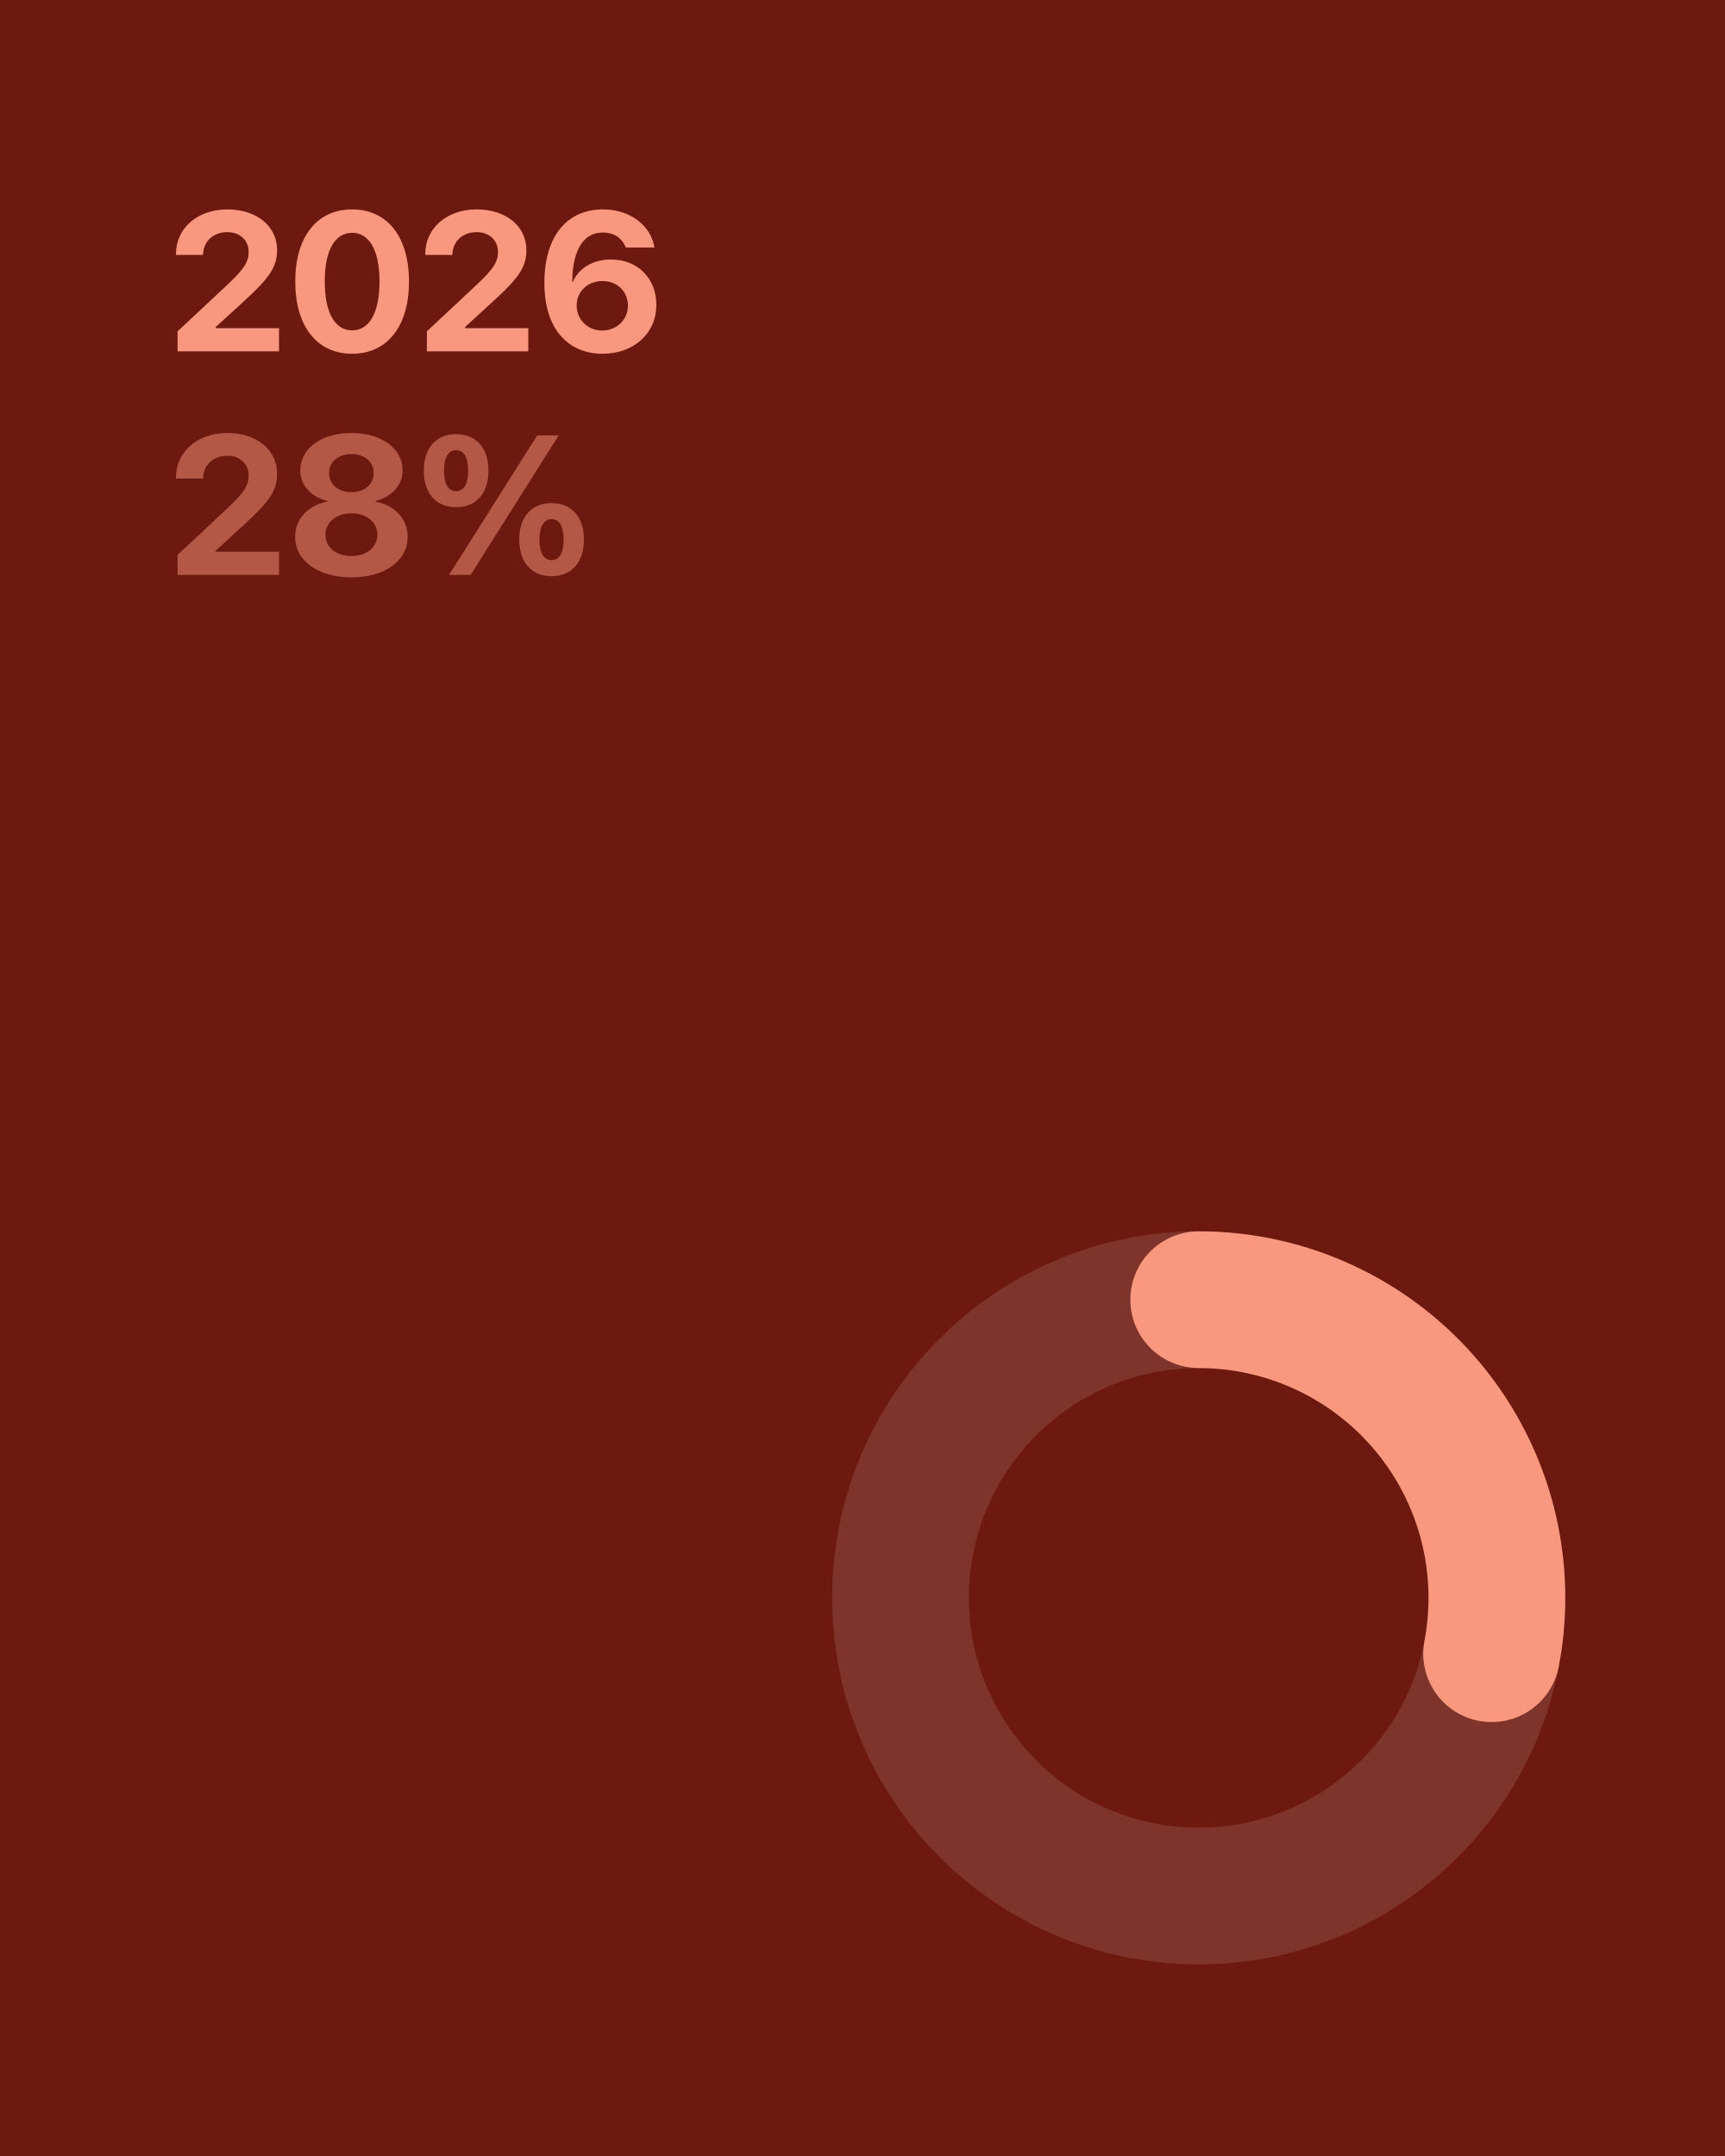
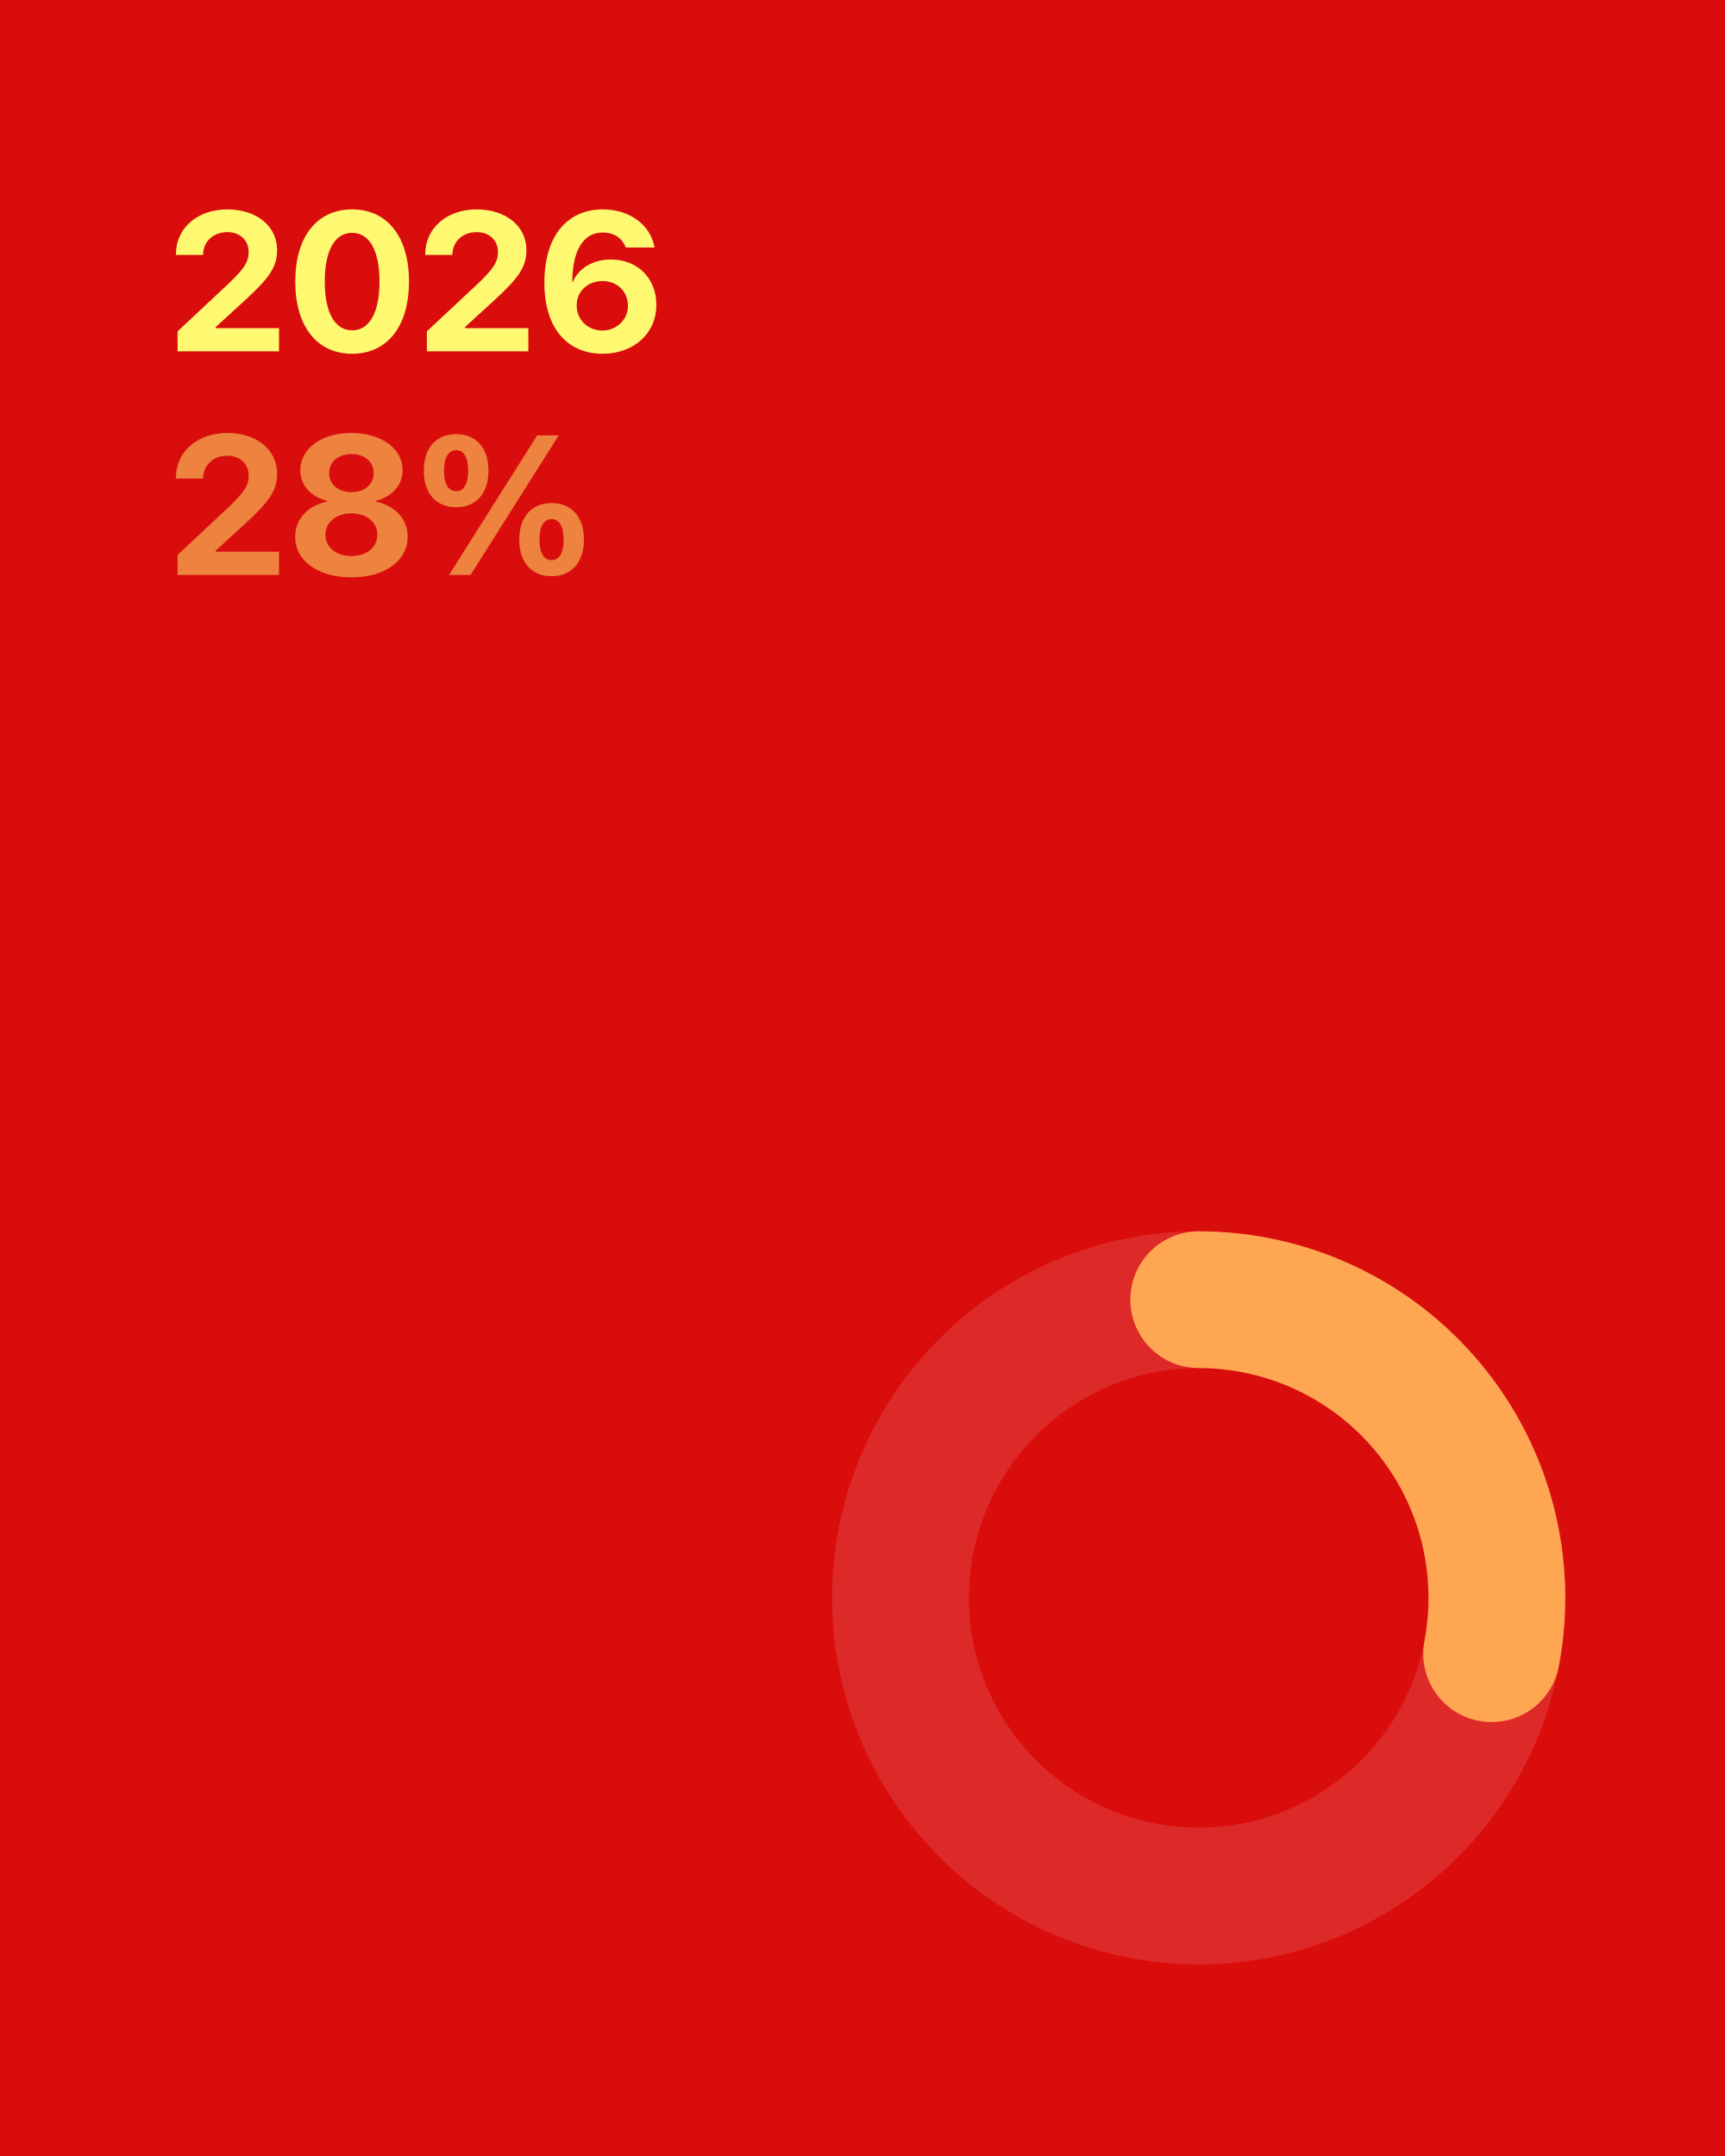
<svg xmlns="http://www.w3.org/2000/svg" viewBox="0 0 1080 1350" width="1080" height="1350">
-   <rect width="1080" height="1350" fill="#6D190F" />
-   <circle opacity="0.12" cx="750.5" cy="1000.5" r="186.692" fill="none" stroke="#FFFFFF" stroke-width="85.617" />
-   <path d="M750.5 813.808 A186.692 186.692 0 0 1 933.885 1035.483" fill="none" stroke="#F9987E" stroke-width="85.617" stroke-linecap="round" stroke-linejoin="round" />
-   <path d="M111.18 220L174.69 220L174.69 205.47L135.09 205.47L135.09 204.74L153.38 188.03C168.45 174.17 173.48 167.26 173.48 156.67L173.48 156.55C173.48 141.65 160.76 131.12 142.30 131.12C123.83 131.12 110.15 142.68 110.15 159.15L110.15 159.63L127.10 159.63L127.16 159.09C127.40 151.22 133.46 145.35 142.42 145.35C150.17 145.35 155.62 150.43 155.68 157.58L155.68 157.70C155.68 163.75 153.32 168.05 142.05 178.59L111.18 207.47ZM220.46 221.51C242.62 221.51 256.06 204.14 256.06 176.35L256.06 176.22C256.06 148.43 242.62 131.12 220.46 131.12C198.30 131.12 184.86 148.43 184.86 176.22L184.86 176.35C184.86 204.14 198.30 221.51 220.46 221.51ZM220.46 206.86C209.56 206.86 203.33 195.54 203.33 176.35L203.33 176.22C203.33 157.03 209.56 145.77 220.46 145.77C231.36 145.77 237.60 157.03 237.60 176.22L237.60 176.35C237.60 195.54 231.36 206.86 220.46 206.86ZM267.27 220L330.78 220L330.78 205.47L291.18 205.47L291.18 204.74L309.47 188.03C324.54 174.17 329.57 167.26 329.57 156.67L329.57 156.55C329.57 141.65 316.85 131.12 298.39 131.12C279.92 131.12 266.24 142.68 266.24 159.15L266.24 159.63L283.19 159.63L283.25 159.09C283.49 151.22 289.55 145.35 298.51 145.35C306.26 145.35 311.71 150.43 311.77 157.58L311.77 157.70C311.77 163.75 309.41 168.05 298.14 178.59L267.27 207.47ZM377.28 221.51C396.71 221.51 410.94 208.80 410.94 190.94L410.94 190.82C410.94 174.47 399.38 162.48 382.49 162.48C370.68 162.48 362.08 168.41 358.63 176.53L358.27 176.53C358.27 175.62 358.33 174.41 358.39 173.20C359.05 157.76 364.63 145.59 377.40 145.59C384.54 145.59 389.39 149.16 391.57 154.43L391.75 154.97L409.79 154.97L409.67 154.37C407.07 140.87 394.35 131.12 377.46 131.12C354.70 131.12 340.83 148.31 340.83 176.95L340.83 177.07C340.83 206.68 356.21 221.51 377.28 221.51ZM361.05 191.36L361.05 191.24C361.05 182.34 368.08 175.98 377.22 175.98C386.30 175.98 393.14 182.40 393.14 191.48L393.14 191.60C393.14 200.20 385.94 206.98 377.04 206.98C368.08 206.98 361.05 200.14 361.05 191.36Z" fill="#F9987E" />
-   <path d="M111.18 360L174.69 360L174.69 345.47L135.09 345.47L135.09 344.74L153.38 328.03C168.45 314.17 173.48 307.26 173.48 296.67L173.48 296.55C173.48 281.65 160.76 271.12 142.30 271.12C123.83 271.12 110.15 282.68 110.15 299.15L110.15 299.63L127.10 299.63L127.16 299.09C127.40 291.22 133.46 285.35 142.42 285.35C150.17 285.35 155.62 290.43 155.68 297.58L155.68 297.70C155.68 303.75 153.32 308.05 142.05 318.59L111.18 347.47ZM220.04 361.51C240.87 361.51 255.22 351.16 255.22 336.14L255.22 336.02C255.22 324.70 246.80 316.35 235.12 314.04L235.12 313.68C245.17 311.20 252.07 303.87 252.07 294.55L252.07 294.43C252.07 280.93 238.87 271.12 220.04 271.12C201.15 271.12 188.01 280.93 188.01 294.43L188.01 294.55C188.01 303.87 194.85 311.20 204.96 313.68L204.96 314.04C193.22 316.35 184.80 324.70 184.80 336.02L184.80 336.14C184.80 351.16 199.21 361.51 220.04 361.51ZM220.04 308.17C211.80 308.17 206.05 303.27 206.05 296.24L206.05 296.12C206.05 289.16 211.87 284.32 220.04 284.32C228.21 284.32 233.96 289.16 233.96 296.12L233.96 296.24C233.96 303.27 228.27 308.17 220.04 308.17ZM220.04 348.19C210.47 348.19 203.75 342.62 203.75 334.93L203.75 334.81C203.75 327.06 210.41 321.43 220.04 321.43C229.67 321.43 236.27 327.06 236.27 334.81L236.27 334.93C236.27 342.62 229.54 348.19 220.04 348.19ZM285.61 317.62C298.14 317.62 305.83 308.84 305.83 294.73L305.83 294.67C305.83 280.62 298.14 271.84 285.61 271.84C273.02 271.84 265.33 280.62 265.33 294.67L265.33 294.73C265.33 308.84 273.02 317.62 285.61 317.62ZM294.63 360L349.79 272.63L336.35 272.63L281.13 360ZM285.61 307.57C280.71 307.57 277.98 303.03 277.98 294.73L277.98 294.67C277.98 286.44 280.71 281.89 285.61 281.89C290.46 281.89 293.12 286.44 293.12 294.67L293.12 294.73C293.12 303.03 290.46 307.57 285.61 307.57ZM345.37 360.79C357.90 360.79 365.59 352.01 365.59 337.90L365.59 337.84C365.59 323.79 357.90 315.01 345.37 315.01C332.78 315.01 325.09 323.79 325.09 337.84L325.09 337.90C325.09 352.01 332.78 360.79 345.37 360.79ZM345.37 350.74C340.47 350.74 337.74 346.20 337.74 337.90L337.74 337.84C337.74 329.61 340.47 325.06 345.37 325.06C350.21 325.06 352.88 329.61 352.88 337.84L352.88 337.90C352.88 346.20 350.21 350.74 345.37 350.74Z" fill="#F9987E" opacity="0.5" />
+   <rect width="1080" height="1350" fill="#DA0D0D" />
+   <circle opacity="0.12" cx="750.5" cy="1000.5" r="186.692" fill="none" stroke="white" stroke-width="85.617" />
+   <path d="M750.5 813.808 A186.692 186.692 0 0 1 933.885 1035.483" fill="none" stroke="#FFA653" stroke-width="85.617" stroke-linecap="round" stroke-linejoin="round" />
+   <path d="M111.18 220L174.69 220L174.69 205.47L135.09 205.47L135.09 204.74L153.38 188.03C168.45 174.17 173.48 167.26 173.48 156.67L173.48 156.55C173.48 141.65 160.76 131.12 142.30 131.12C123.83 131.12 110.15 142.68 110.15 159.15L110.15 159.63L127.10 159.63L127.16 159.09C127.40 151.22 133.46 145.35 142.42 145.35C150.17 145.35 155.62 150.43 155.68 157.58L155.68 157.70C155.68 163.75 153.32 168.05 142.05 178.59L111.18 207.47ZM220.46 221.51C242.62 221.51 256.06 204.14 256.06 176.35L256.06 176.22C256.06 148.43 242.62 131.12 220.46 131.12C198.30 131.12 184.86 148.43 184.86 176.22L184.86 176.35C184.86 204.14 198.30 221.51 220.46 221.51ZM220.46 206.86C209.56 206.86 203.33 195.54 203.33 176.35L203.33 176.22C203.33 157.03 209.56 145.77 220.46 145.77C231.36 145.77 237.60 157.03 237.60 176.22L237.60 176.35C237.60 195.54 231.36 206.86 220.46 206.86ZM267.27 220L330.78 220L330.78 205.47L291.18 205.47L291.18 204.74L309.47 188.03C324.54 174.17 329.57 167.26 329.57 156.67L329.57 156.55C329.57 141.65 316.85 131.12 298.39 131.12C279.92 131.12 266.24 142.68 266.24 159.15L266.24 159.63L283.19 159.63L283.25 159.09C283.49 151.22 289.55 145.35 298.51 145.35C306.26 145.35 311.71 150.43 311.77 157.58L311.77 157.70C311.77 163.75 309.41 168.05 298.14 178.59L267.27 207.47ZM377.28 221.51C396.71 221.51 410.94 208.80 410.94 190.94L410.94 190.82C410.94 174.47 399.38 162.48 382.49 162.48C370.68 162.48 362.08 168.41 358.63 176.53L358.27 176.53C358.27 175.62 358.33 174.41 358.39 173.20C359.05 157.76 364.63 145.59 377.40 145.59C384.54 145.59 389.39 149.16 391.57 154.43L391.75 154.97L409.79 154.97L409.67 154.37C407.07 140.87 394.35 131.12 377.46 131.12C354.70 131.12 340.83 148.31 340.83 176.95L340.83 177.07C340.83 206.68 356.21 221.51 377.28 221.51ZM361.05 191.36L361.05 191.24C361.05 182.34 368.08 175.98 377.22 175.98C386.30 175.98 393.14 182.40 393.14 191.48L393.14 191.60C393.14 200.20 385.94 206.98 377.04 206.98C368.08 206.98 361.05 200.14 361.05 191.36Z" fill="#FFF972" />
+   <path d="M111.18 360L174.69 360L174.69 345.47L135.09 345.47L135.09 344.74L153.38 328.03C168.45 314.17 173.48 307.26 173.48 296.67L173.48 296.55C173.48 281.65 160.76 271.12 142.30 271.12C123.83 271.12 110.15 282.68 110.15 299.15L110.15 299.63L127.10 299.63L127.16 299.09C127.40 291.22 133.46 285.35 142.42 285.35C150.17 285.35 155.62 290.43 155.68 297.58L155.68 297.70C155.68 303.75 153.32 308.05 142.05 318.59L111.18 347.47ZM220.04 361.51C240.87 361.51 255.22 351.16 255.22 336.14L255.22 336.02C255.22 324.70 246.80 316.35 235.12 314.04L235.12 313.68C245.17 311.20 252.07 303.87 252.07 294.55L252.07 294.43C252.07 280.93 238.87 271.12 220.04 271.12C201.15 271.12 188.01 280.93 188.01 294.43L188.01 294.55C188.01 303.87 194.85 311.20 204.96 313.68L204.96 314.04C193.22 316.35 184.80 324.70 184.80 336.02L184.80 336.14C184.80 351.16 199.21 361.51 220.04 361.51ZM220.04 308.17C211.80 308.17 206.05 303.27 206.05 296.24L206.05 296.12C206.05 289.16 211.87 284.32 220.04 284.32C228.21 284.32 233.96 289.16 233.96 296.12L233.96 296.24C233.96 303.27 228.27 308.17 220.04 308.17ZM220.04 348.19C210.47 348.19 203.75 342.62 203.75 334.93L203.75 334.81C203.75 327.06 210.41 321.43 220.04 321.43C229.67 321.43 236.27 327.06 236.27 334.81L236.27 334.93C236.27 342.62 229.54 348.19 220.04 348.19ZM285.61 317.62C298.14 317.62 305.83 308.84 305.83 294.73L305.83 294.67C305.83 280.62 298.14 271.84 285.61 271.84C273.02 271.84 265.33 280.62 265.33 294.67L265.33 294.73C265.33 308.84 273.02 317.62 285.61 317.62ZM294.63 360L349.79 272.63L336.35 272.63L281.13 360ZM285.61 307.57C280.71 307.57 277.98 303.03 277.98 294.73L277.98 294.67C277.98 286.44 280.71 281.89 285.61 281.89C290.46 281.89 293.12 286.44 293.12 294.67L293.12 294.73C293.12 303.03 290.46 307.57 285.61 307.57ZM345.37 360.79C357.90 360.79 365.59 352.01 365.59 337.90L365.59 337.84C365.59 323.79 357.90 315.01 345.37 315.01C332.78 315.01 325.09 323.79 325.09 337.84L325.09 337.90C325.09 352.01 332.78 360.79 345.37 360.79ZM345.37 350.74C340.47 350.74 337.74 346.20 337.74 337.90L337.74 337.84C337.74 329.61 340.47 325.06 345.37 325.06C350.21 325.06 352.88 329.61 352.88 337.84L352.88 337.90C352.88 346.20 350.21 350.74 345.37 350.74Z" fill="#FFF972" opacity="0.5" />
</svg>
